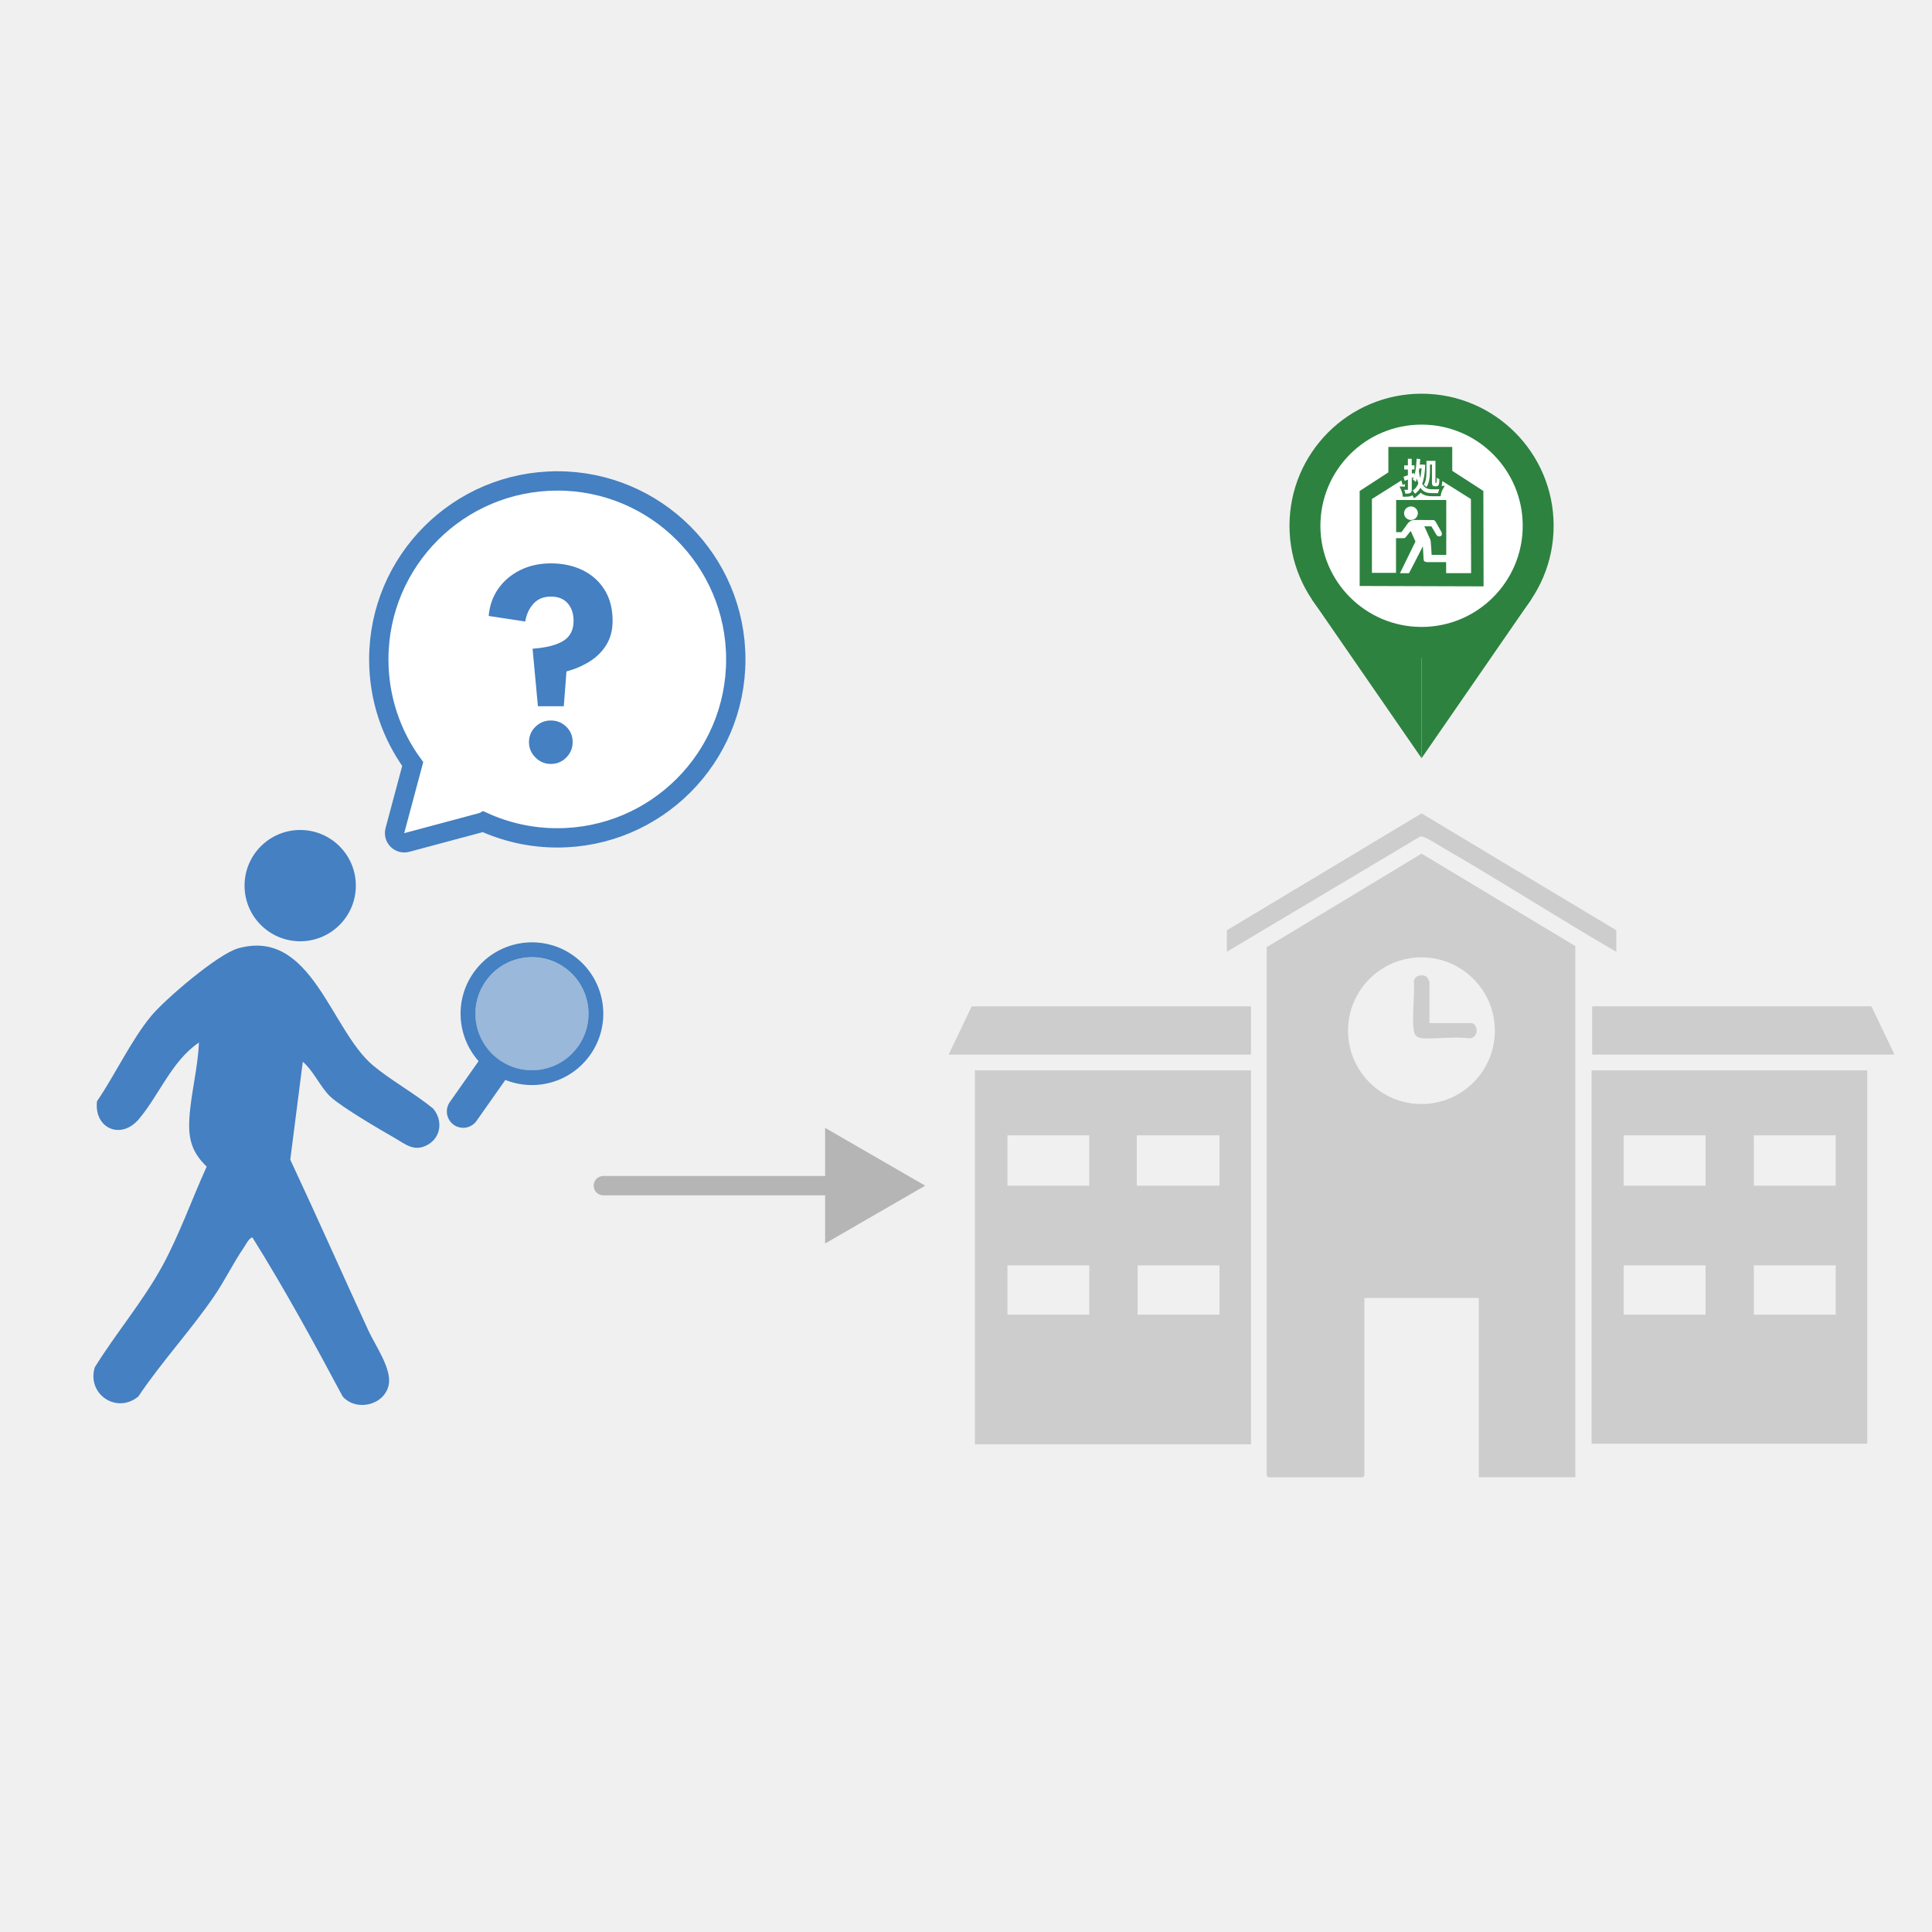
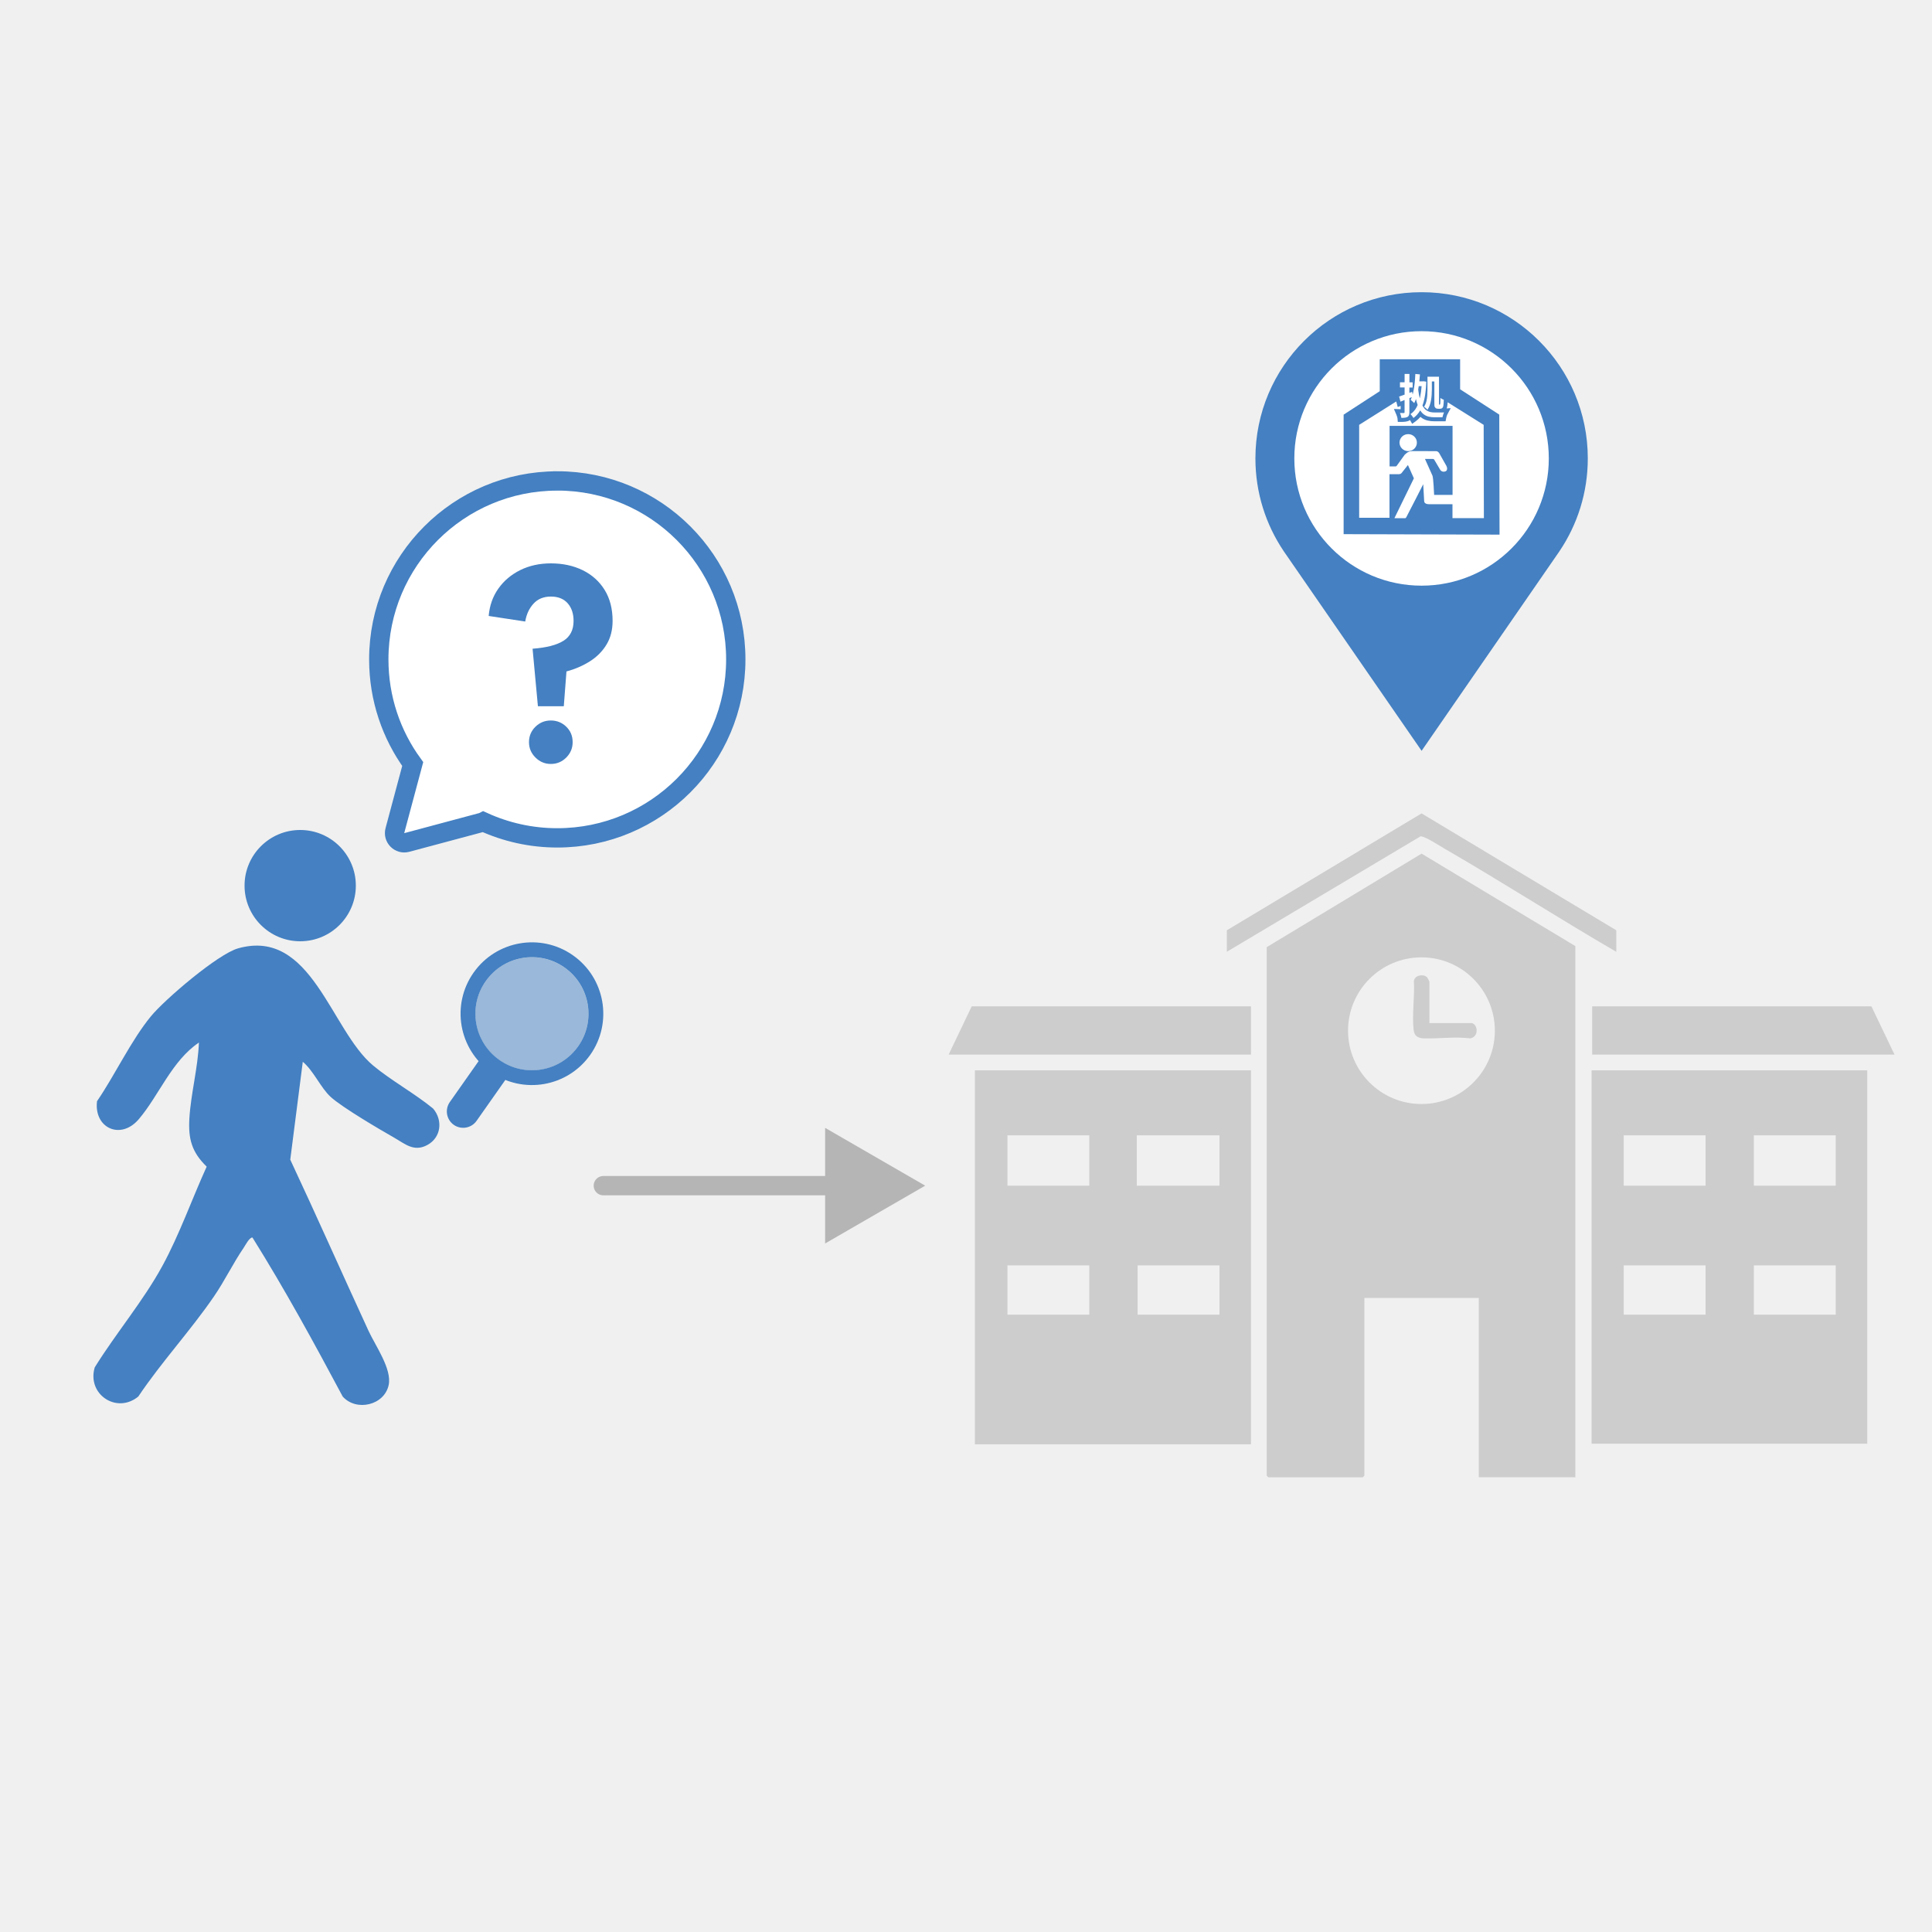
<svg xmlns="http://www.w3.org/2000/svg" id="top" viewBox="0 0 500 500">
  <defs>
    <style>
-       .cls-1, .cls-2 {
+       .cls-1 {
        fill: #4480c2;
      }

-       .cls-3 {
+       .cls-2, .cls-3 {
+         fill: #4480c2;
+       }
+ 
+       .cls-4 {
        fill-rule: evenodd;
      }

-       .cls-3, .cls-4, .cls-5 {
+       .cls-4, .cls-5, .cls-6 {
        fill: #fff;
-       }
- 
-       .cls-6 {
-         fill: #b5b5b5;
      }

      .cls-7 {
        fill: #b5b5b5;
      }

      .cls-8 {
+         fill: #b5b5b5;
+       }
+ 
+       .cls-9 {
        fill: none;
        stroke: #b5b5b5;
        stroke-linecap: round;
        stroke-linejoin: round;
      }

-       .cls-8, .cls-5 {
+       .cls-9, .cls-6 {
        stroke-width: 5px;
      }

-       .cls-9 {
-         fill: #2d823f;
-       }
- 
-       .cls-2 {
+       .cls-3 {
        opacity: .5;
      }

      .cls-10 {
        opacity: .6;
      }

-       .cls-5 {
+       .cls-6 {
        stroke: #4480c2;
        stroke-miterlimit: 10;
      }
    </style>
  </defs>
-   <path class="cls-4" d="M475.1,137.11l.25-.52.31-.72c-.19.42-.38.84-.56,1.25Z" />
-   <g>
-     <g>
-       <circle class="cls-9" cx="367.9" cy="136.07" r="34.18" />
-       <polygon class="cls-9" points="367.9 136.07 367.9 196.22 339.53 155.13 367.9 136.07" />
-       <polygon class="cls-9" points="367.9 136.07 367.9 196.22 396.28 155.13 367.9 136.07" />
-       <circle class="cls-4" cx="367.9" cy="136.07" r="26.18" />
-     </g>
-     <g>
-       <path class="cls-9" d="M375.84,115.66v6.19l8.05,5.21.06,24.69-32.07-.1v-24.58s7.43-4.83,7.43-4.83v-6.58h16.54Z" />
-       <path class="cls-3" d="M363.01,125.5l.59-.24v.68s-.08,0-.12,0l-1.27-.05.51,1.17c.05.11.1.25.15.42.05.16.07.27.08.34l.07.73h.73c.31,0,.6-.02.86-.05h0s0,0,0,0c0,0,.01,0,.02,0h0c.28-.04.55-.11.8-.27h0s0,0,0,0c0,0,0,0,0,0h0s.06-.04.09-.06h0s.45.78.45.78l.72-.53c.36-.26.69-.57.98-.91.05.05.11.09.16.13h0c.39.3.83.51,1.3.62.44.11.89.16,1.37.16h2.33l.13-.65c.02-.08.04-.17.07-.28.03-.1.06-.19.09-.29.04-.1.07-.16.09-.21l.69-1.28-.84.06c.05-.13.09-.26.11-.39h0c.03-.17.06-.37.08-.6h0c0-.1.01-.19.02-.28l7.4,4.65.05,19.19h0s-6.46,0-6.46,0v-2.86h-4.84c-.38,0-.99-.12-.99-.67,0,0-.18-3.41-.19-3.45-.03.05-2.51,4.96-3.45,6.73-.04.08-.12.26-.28.26,0,0-2.2,0-2.2,0l4.01-8.21-1.23-2.74-1.31,1.65c-.1.11-.26.23-.61.23h-1.88v8.97h-6.24v-19.11s7.63-4.81,7.63-4.81l.31,1.17ZM361.32,129.38v8.34h1.24c.08,0,.15-.03.21-.09l1.67-2.31c.61-.6,1.04-.75,1.65-.75l4.83.02c.26,0,.5.21.63.45.37.65,1.45,2.56,1.45,2.56.21.35.26.95-.13,1.13-.51.23-.95,0-1.13-.32l-1.22-2.07c-.05-.08-.14-.13-.24-.13h-1.66s0,0,0,0l1.54,3.43c.19.42.34,3.94.34,3.96h0s2.88,0,3.79,0v-14.2h-12.95Z" />
-       <path class="cls-4" d="M365.44,134.55c.97-.15,1.63-1.05,1.48-2.01-.16-.95-1.08-1.6-2.05-1.45-.97.15-1.63,1.05-1.48,2.01.16.95,1.08,1.6,2.05,1.45Z" />
-       <path class="cls-3" d="M365.39,120.42h.67v1.07h-.67v1.11c.19-.07.38-.14.57-.21l.12.54c.03-.12.07-.24.09-.37.13-.56.23-1.17.3-1.83.07-.65.12-1.32.15-2.01l.94.09c-.03.49-.08.96-.13,1.43h.67l.17-.02.58.08c-.04,1.33-.17,2.47-.37,3.43-.11.54-.25,1.04-.42,1.48.02.03.03.06.05.08.21.35.43.63.68.83.26.19.53.33.83.4.3.07.62.11.96.11h1.52c.18,0,.31-.01.4-.02-.04.08-.09.19-.13.31-.04.12-.08.24-.12.37-.03.12-.06.23-.08.33h-1.67c-.42,0-.82-.04-1.18-.13-.37-.09-.7-.25-1.01-.48-.26-.2-.5-.46-.71-.79-.37.63-.83,1.15-1.39,1.56-.07-.12-.17-.26-.29-.42-.12-.16-.23-.29-.34-.38.5-.31.91-.77,1.24-1.37.09-.16.17-.33.25-.5-.07-.2-.14-.43-.21-.66-.05-.18-.1-.38-.14-.58-.11.3-.22.59-.36.85-.05-.06-.12-.13-.21-.21-.09-.09-.18-.18-.28-.26-.09-.09-.17-.16-.24-.2.09-.17.17-.36.25-.56-.17.07-.34.14-.51.21v2.91c0,.25-.03.45-.09.6-.05.15-.15.27-.29.36-.13.08-.31.14-.52.16-.21.03-.46.05-.76.05-.01-.14-.05-.31-.11-.5-.06-.19-.12-.36-.18-.51.17,0,.33,0,.48,0h.32c.1,0,.15-.05.15-.16v-2.51c-.3.12-.58.23-.85.34l-.28-1.06c.32-.1.69-.23,1.12-.39v-1.48h-.95v-1.07h.95v-1.71h.99v1.71ZM367.32,121.22c-.03.24-.07.47-.11.69.08.7.19,1.31.32,1.82.03-.11.05-.23.08-.34.14-.66.24-1.38.3-2.17h-.59Z" />
-       <path class="cls-4" d="M371.49,119.26v5.57c0,.07,0,.12.01.13.01.03.04.05.07.05h.07s.07-.02.09-.05c.02-.04.04-.13.05-.29,0-.09.01-.23.02-.41,0-.19.01-.4.01-.64.08.08.19.15.32.22.13.06.26.12.38.16,0,.22,0,.46-.03.71-.02.24-.04.42-.07.53-.02.12-.05.21-.1.29-.04.07-.09.13-.15.18-.06.05-.13.09-.21.11-.08.02-.16.03-.24.03h-.39c-.1,0-.2-.02-.3-.05-.1-.04-.18-.1-.25-.17-.05-.06-.09-.12-.12-.19-.03-.07-.05-.18-.06-.32,0-.14,0-.34,0-.59v-4.3h-.52v1.73c0,.31-.01.64-.04,1.01-.02.36-.06.72-.13,1.1-.06.37-.15.72-.27,1.07-.12.34-.28.65-.47.92-.04-.06-.11-.13-.2-.21-.08-.08-.17-.16-.26-.24-.09-.08-.17-.13-.23-.16.22-.33.38-.7.47-1.1.1-.4.17-.81.19-1.22.03-.42.04-.8.04-1.16v-2.7h2.35Z" />
-     </g>
-   </g>
+   <path class="cls-5" d="M475.1,137.11l.25-.52.31-.72c-.19.42-.38.84-.56,1.25Z" />
  <g class="cls-10">
-     <path class="cls-7" d="M407.71,382.31h-25v-46.41h-29.61v46.01l-.41.41h-24.45l-.41-.41v-136.79l40.07-24.2,39.8,23.93v137.47ZM386.87,266.74c0-10.48-8.51-18.98-19-18.98s-19,8.5-19,18.98,8.51,18.98,19,18.98,19-8.5,19-18.98Z" />
-     <path class="cls-7" d="M323.75,277v96.78h-71.45v-96.78h71.45ZM281.91,293.82h-21.19v13.03h21.19v-13.03ZM294.2,293.82v13.03h21.4v-13.03h-21.4ZM281.91,327.48h-21.19v12.76h21.19v-12.76ZM315.6,327.48h-21.19v12.76h21.19v-12.76Z" />
-     <path class="cls-7" d="M411.9,277h71.34v96.62h-71.34v-96.62ZM441.4,293.82h-21.19v13.03h21.19v-13.03ZM475.09,293.82h-21.19v13.03h21.19v-13.03ZM441.4,327.48h-21.19v12.76h21.19v-12.76ZM475.09,327.48h-21.19v12.76h21.19v-12.76Z" />
-     <polygon class="cls-7" points="323.75 260.44 323.75 272.93 245.51 272.93 251.48 260.44 323.75 260.44" />
-     <polygon class="cls-7" points="484.32 260.44 490.3 272.93 412.05 272.93 412.05 260.44 484.32 260.44" />
-     <path class="cls-7" d="M418.3,246.33c-14.91-8.66-29.45-18.02-44.37-26.65-1.25-.72-5.19-3.3-6.3-3.24l-50.13,29.88v-5.56l50.4-30.25,50.4,30.25v5.56Z" />
-     <path class="cls-7" d="M380.94,264.78c1.55.44,1.82,3.5-.4,3.95-3.91-.48-7.89.08-11.8.01-1.58-.03-2.68-.42-2.89-2.19-.46-3.89.31-8.72.06-12.7.28-1.51,2.42-1.86,3.41-.94.05.04.61,1.09.61,1.15v10.72h11Z" />
+     <path class="cls-8" d="M407.71,382.31h-25v-46.41h-29.61v46.01l-.41.41h-24.45l-.41-.41v-136.79l40.07-24.2,39.8,23.93v137.47ZM386.87,266.74c0-10.48-8.51-18.98-19-18.98s-19,8.5-19,18.98,8.51,18.98,19,18.98,19-8.5,19-18.98Z" />
+     <path class="cls-8" d="M323.75,277v96.78h-71.45v-96.78h71.45ZM281.91,293.82h-21.19v13.03h21.19v-13.03ZM294.2,293.82v13.03h21.4v-13.03h-21.4ZM281.91,327.48h-21.19v12.76h21.19v-12.76ZM315.6,327.48h-21.19v12.76h21.19v-12.76Z" />
+     <path class="cls-8" d="M411.9,277h71.34v96.62h-71.34v-96.62ZM441.4,293.82h-21.19v13.03h21.19v-13.03ZM475.09,293.82h-21.19v13.03h21.19v-13.03ZM441.4,327.48h-21.19v12.76h21.19v-12.76ZM475.09,327.48h-21.19v12.76h21.19v-12.76Z" />
+     <polygon class="cls-8" points="323.75 260.44 323.75 272.93 245.51 272.93 251.48 260.44 323.75 260.44" />
+     <polygon class="cls-8" points="484.32 260.44 490.3 272.93 412.05 272.93 412.05 260.44 484.32 260.44" />
+     <path class="cls-8" d="M418.3,246.33c-14.91-8.66-29.45-18.02-44.37-26.65-1.25-.72-5.19-3.3-6.3-3.24l-50.13,29.88v-5.56l50.4-30.25,50.4,30.25v5.56Z" />
+     <path class="cls-8" d="M380.94,264.78c1.55.44,1.82,3.5-.4,3.95-3.91-.48-7.89.08-11.8.01-1.58-.03-2.68-.42-2.89-2.19-.46-3.89.31-8.72.06-12.7.28-1.51,2.42-1.86,3.41-.94.05.04.61,1.09.61,1.15v10.72h11Z" />
  </g>
  <g>
-     <path class="cls-1" d="M112.12,286.93c2.56,3.05,2.04,7.54-1.63,9.45-3.41,1.78-5.66-.34-8.53-1.98-3.88-2.21-13.39-7.8-16.37-10.51-2.63-2.4-4.4-6.74-7.23-9.1l-3.24,25.33c6.89,14.7,13.45,29.55,20.25,44.29,1.79,3.88,6.09,9.89,5.22,14.02-1.1,5.25-8.36,6.96-11.9,2.99-7.43-13.92-14.99-27.78-23.36-41.16-.82,0-1.8,1.98-2.28,2.68-2.73,4-4.95,8.61-7.68,12.58-6.09,8.89-13.56,16.93-19.58,25.9-5.6,4.61-13.35-.6-11.27-7.55,5.49-8.86,12.54-17.14,17.53-26.3,4.39-8.06,7.63-17.28,11.44-25.65-3.86-3.74-4.79-7.17-4.48-12.46.38-6.41,2.23-13.16,2.47-19.65-7.05,4.77-10.26,13.57-15.54,19.81-4.68,5.53-11.67,2.34-10.83-4.63,4.65-6.78,8.81-15.74,13.97-22,3.64-4.41,17.31-16.09,22.55-17.56,19.02-5.35,23.93,21.17,34.95,30.34,4.69,3.9,10.76,7.22,15.53,11.14Z" />
-     <circle class="cls-1" cx="77.69" cy="229.2" r="14.4" />
+     <path class="cls-2" d="M112.12,286.93c2.56,3.05,2.04,7.54-1.63,9.45-3.41,1.78-5.66-.34-8.53-1.98-3.88-2.21-13.39-7.8-16.37-10.51-2.63-2.4-4.4-6.74-7.23-9.1l-3.24,25.33c6.89,14.7,13.45,29.55,20.25,44.29,1.79,3.88,6.09,9.89,5.22,14.02-1.1,5.25-8.36,6.96-11.9,2.99-7.43-13.92-14.99-27.78-23.36-41.16-.82,0-1.8,1.98-2.28,2.68-2.73,4-4.95,8.61-7.68,12.58-6.09,8.89-13.56,16.93-19.58,25.9-5.6,4.61-13.35-.6-11.27-7.55,5.49-8.86,12.54-17.14,17.53-26.3,4.39-8.06,7.63-17.28,11.44-25.65-3.86-3.74-4.79-7.17-4.48-12.46.38-6.41,2.23-13.16,2.47-19.65-7.05,4.77-10.26,13.57-15.54,19.81-4.68,5.53-11.67,2.34-10.83-4.63,4.65-6.78,8.81-15.74,13.97-22,3.64-4.41,17.31-16.09,22.55-17.56,19.02-5.35,23.93,21.17,34.95,30.34,4.69,3.9,10.76,7.22,15.53,11.14Z" />
+     <circle class="cls-2" cx="77.69" cy="229.2" r="14.4" />
  </g>
  <g>
-     <path class="cls-1" d="M148.29,247.24c-8.34-5.87-19.86-3.86-25.73,4.48-5.87,8.34-3.86,19.86,4.48,25.73,8.34,5.87,19.86,3.86,25.73-4.48,5.87-8.34,3.86-19.86-4.48-25.73ZM129.25,274.32c-6.61-4.65-8.2-13.78-3.55-20.39,4.65-6.61,13.78-8.2,20.39-3.55,6.61,4.65,8.2,13.78,3.55,20.39-4.65,6.61-13.78,8.2-20.39,3.55Z" />
-     <circle class="cls-2" cx="137.67" cy="262.35" r="14.64" transform="translate(-92.1 75.31) rotate(-23.16)" />
-     <path class="cls-1" d="M118.6,274.09h8.46v14.49c0,2.33-1.9,4.23-4.23,4.23h0c-2.33,0-4.23-1.9-4.23-4.23v-14.49h0Z" transform="translate(185.42 -19.06) rotate(35.12)" />
+     <path class="cls-2" d="M148.29,247.24c-8.34-5.87-19.86-3.86-25.73,4.48-5.87,8.34-3.86,19.86,4.48,25.73s19.86,3.86,25.73-4.48c5.87-8.34,3.86-19.86-4.48-25.73ZM129.25,274.32c-6.61-4.65-8.2-13.78-3.55-20.39,4.65-6.61,13.78-8.2,20.39-3.55,6.61,4.65,8.2,13.78,3.55,20.39-4.65,6.61-13.78,8.2-20.39,3.55Z" />
+     <circle class="cls-3" cx="137.67" cy="262.35" r="14.64" transform="translate(-92.1 75.31) rotate(-23.16)" />
+     <path class="cls-2" d="M118.6,274.09h8.46v14.49c0,2.33-1.9,4.23-4.23,4.23h0c-2.33,0-4.23-1.9-4.23-4.23v-14.49h0Z" transform="translate(185.42 -19.06) rotate(35.12)" />
  </g>
-   <path class="cls-5" d="M144.22,124.47c-25.51,0-46.19,20.68-46.19,46.19,0,10.12,3.26,19.47,8.78,27.07l-4.61,17.22c-.5,1.87,1.21,3.58,3.08,3.08l19.34-5.18c.16-.04.31-.1.45-.17,5.84,2.66,12.32,4.16,19.16,4.16,25.51,0,46.19-20.68,46.19-46.19s-20.68-46.19-46.19-46.19Z" />
-   <path class="cls-1" d="M139.21,182.77l-1.38-14.88c3.58-.27,6.24-.95,7.99-2.05,1.75-1.1,2.62-2.82,2.62-5.16,0-1.88-.51-3.4-1.53-4.56-1.02-1.15-2.47-1.73-4.35-1.73s-3.38.62-4.5,1.85c-1.12,1.23-1.83,2.77-2.13,4.61l-9.46-1.44c.23-2.69,1.07-5.06,2.51-7.09,1.44-2.04,3.34-3.63,5.68-4.79,2.34-1.15,4.98-1.73,7.9-1.73,3.11,0,5.87.6,8.28,1.79,2.4,1.19,4.29,2.89,5.65,5.1,1.37,2.21,2.05,4.87,2.05,7.99,0,2.35-.52,4.38-1.56,6.11-1.04,1.73-2.46,3.17-4.27,4.33-1.81,1.15-3.85,2.04-6.11,2.65l-.69,9h-6.69ZM142.55,197.71c-1.54,0-2.87-.56-3.98-1.67-1.12-1.12-1.67-2.44-1.67-3.98s.56-2.9,1.67-3.98c1.12-1.08,2.44-1.62,3.98-1.62s2.91.54,4.01,1.62c1.1,1.08,1.64,2.4,1.64,3.98s-.55,2.86-1.64,3.98c-1.1,1.11-2.43,1.67-4.01,1.67Z" />
+   <path class="cls-6" d="M144.22,124.47c-25.51,0-46.19,20.68-46.19,46.19,0,10.12,3.26,19.47,8.78,27.07l-4.61,17.22c-.5,1.87,1.21,3.58,3.08,3.08l19.34-5.18c.16-.04.31-.1.45-.17,5.84,2.66,12.32,4.16,19.16,4.16,25.51,0,46.19-20.68,46.19-46.19s-20.68-46.19-46.19-46.19Z" />
+   <path class="cls-2" d="M139.21,182.77l-1.38-14.88c3.58-.27,6.24-.95,7.99-2.05,1.75-1.1,2.62-2.82,2.62-5.16,0-1.88-.51-3.4-1.53-4.56-1.02-1.15-2.47-1.73-4.35-1.73s-3.38.62-4.5,1.85c-1.12,1.23-1.83,2.77-2.13,4.61l-9.46-1.44c.23-2.69,1.07-5.06,2.51-7.09,1.44-2.04,3.34-3.63,5.68-4.79,2.35-1.15,4.98-1.73,7.9-1.73,3.11,0,5.87.6,8.28,1.79,2.4,1.19,4.29,2.89,5.65,5.1,1.36,2.21,2.05,4.87,2.05,7.99,0,2.35-.52,4.38-1.56,6.11-1.04,1.73-2.46,3.17-4.27,4.33-1.81,1.15-3.85,2.04-6.11,2.65l-.69,9h-6.69ZM142.55,197.71c-1.54,0-2.87-.56-3.98-1.67-1.12-1.12-1.67-2.44-1.67-3.98s.56-2.9,1.67-3.98c1.11-1.08,2.44-1.62,3.98-1.62s2.91.54,4.01,1.62c1.1,1.08,1.64,2.4,1.64,3.98s-.55,2.86-1.64,3.98c-1.1,1.11-2.43,1.67-4.01,1.67Z" />
  <g>
-     <line class="cls-8" x1="156.14" y1="306.85" x2="217.91" y2="306.85" />
-     <polygon class="cls-6" points="213.54 321.81 239.44 306.85 213.54 291.89 213.54 321.81" />
+     <line class="cls-9" x1="156.14" y1="306.85" x2="217.91" y2="306.85" />
+     <polygon class="cls-7" points="213.54 321.81 239.44 306.85 213.54 291.89 213.54 321.81" />
+   </g>
+   <path class="cls-1" d="M403.61,142.62h0c4.61-6.85,7.31-15.1,7.31-23.99,0-23.75-19.26-43.01-43.01-43.01s-43.01,19.26-43.01,43.01c0,8.88,2.69,17.13,7.31,23.99h0s0,.01,0,.01c.04.06.08.12.12.17l35.58,51.51,35.58-51.51c.04-.06.08-.11.12-.17h0Z" />
+   <circle class="cls-5" cx="367.9" cy="118.64" r="32.93" />
+   <g>
+     <path class="cls-1" d="M377.88,92.96v7.79l10.13,6.55.07,31.06-40.35-.12v-30.93s9.35-6.07,9.35-6.07v-8.27h20.81Z" />
+     <path class="cls-4" d="M361.75,105.34l.74-.3v.86s-.1,0-.15,0l-1.6-.06.64,1.47c.06.14.12.32.19.53.06.2.09.34.1.43l.08.92h.92c.4,0,.76-.02,1.08-.07h0s0,0,.01,0c0,0,.02,0,.02,0h0c.35-.05.7-.14,1.01-.33h0s0,0,0,0c0,0,0,0,0,0h0s.08-.05.12-.08h0s.56.98.56.98l.91-.66c.46-.33.86-.72,1.23-1.15.07.06.13.11.2.17h0c.49.38,1.04.64,1.64.78.55.13,1.13.2,1.73.2h2.93l.16-.81c.02-.1.05-.21.08-.35.03-.12.07-.24.12-.37.05-.12.08-.21.11-.26l.87-1.61-1.06.07c.07-.16.11-.33.14-.49h0c.04-.21.07-.47.1-.75h0c0-.12.01-.24.02-.35l9.32,5.84.06,24.14h0s-8.13,0-8.13,0v-3.6h-6.09c-.48,0-1.24-.15-1.24-.84,0,0-.23-4.3-.24-4.34-.03.07-3.16,6.23-4.34,8.47-.06.11-.15.33-.35.33,0,0-2.76,0-2.77,0l5.04-10.32-1.54-3.44-1.65,2.08c-.13.14-.32.29-.76.29h-2.36v11.28h-7.85v-24.05s9.6-6.05,9.6-6.05l.39,1.47ZM359.62,110.22v10.49h1.56c.1,0,.19-.04.26-.12l2.1-2.91c.77-.76,1.31-.94,2.07-.94l6.08.02c.33,0,.63.26.8.56.47.82,1.82,3.22,1.82,3.22.26.45.33,1.2-.17,1.42-.64.29-1.2-.01-1.43-.4l-1.54-2.61c-.06-.1-.18-.17-.3-.17h-2.08s0,.01,0,.01l1.93,4.31c.24.52.43,4.95.43,4.98h0s3.62,0,4.77,0v-17.87h-16.3Z" />
+     <path class="cls-5" d="M364.8,116.72c1.23-.19,2.06-1.32,1.86-2.52-.2-1.2-1.35-2.01-2.58-1.82-1.23.19-2.06,1.32-1.86,2.52.2,1.2,1.35,2.01,2.58,1.82Z" />
+     <path class="cls-4" d="M364.74,98.95h.85v1.34h-.85v1.39c.24-.09.48-.18.71-.27l.15.67c.04-.15.08-.31.12-.47.16-.71.29-1.48.38-2.3.09-.82.15-1.67.19-2.53l1.19.11c-.04.61-.1,1.21-.16,1.8h.85l.22-.02.73.1c-.06,1.67-.21,3.11-.46,4.32-.14.68-.32,1.31-.53,1.87.02.04.04.07.06.11.26.44.54.79.86,1.04.32.24.67.41,1.04.51.38.09.78.13,1.21.13h1.91c.23,0,.4-.02.51-.02-.06.1-.11.23-.17.39-.06.15-.1.31-.14.46-.04.15-.07.29-.1.41h-2.11c-.53,0-1.03-.06-1.49-.17-.46-.11-.88-.32-1.27-.61-.33-.25-.62-.58-.9-1-.46.8-1.04,1.45-1.74,1.96-.09-.15-.21-.33-.36-.53-.15-.2-.29-.36-.42-.47.63-.4,1.15-.97,1.56-1.72.11-.2.21-.41.31-.63-.09-.26-.18-.54-.26-.83-.06-.23-.12-.47-.18-.73-.13.38-.28.74-.45,1.07-.06-.07-.15-.16-.27-.27-.11-.11-.23-.22-.35-.33-.11-.11-.21-.2-.3-.25.11-.22.22-.46.31-.71-.21.09-.42.18-.64.26v3.66c0,.31-.04.56-.11.75-.06.19-.19.34-.36.45-.17.1-.39.17-.65.2-.26.04-.58.06-.96.06-.02-.18-.06-.39-.13-.63-.07-.24-.15-.46-.23-.64.22,0,.42.01.6.01h.4c.13,0,.19-.07.19-.21v-3.16c-.37.15-.73.29-1.06.43l-.35-1.33c.4-.13.87-.29,1.42-.49v-1.86h-1.2v-1.34h1.2v-2.15h1.25v2.15ZM367.16,99.95c-.04.3-.08.59-.13.87.11.88.24,1.65.41,2.29.03-.14.07-.29.1-.43.18-.83.3-1.74.37-2.74h-.74Z" />
+     <path class="cls-5" d="M372.41,97.48v7.01c0,.09,0,.15.01.17.02.04.04.06.08.06h.08s.08-.02.11-.06c.02-.05.04-.17.06-.36,0-.11.02-.29.02-.52,0-.23.01-.5.01-.81.1.1.24.19.4.28.17.08.33.15.47.21,0,.28-.01.58-.04.9-.02.31-.05.53-.08.67-.02.14-.06.27-.12.36-.05.09-.11.17-.19.23-.07.06-.16.11-.27.13-.1.02-.2.04-.3.04h-.5c-.12,0-.25-.02-.38-.06-.12-.05-.23-.12-.32-.22-.06-.07-.12-.15-.16-.24-.03-.09-.06-.22-.07-.4,0-.18-.01-.42-.01-.74v-5.41h-.65v2.18c0,.39-.02.81-.05,1.27-.02.45-.08.91-.16,1.38-.07.46-.19.91-.34,1.34-.15.43-.35.81-.59,1.16-.06-.07-.14-.16-.25-.27-.1-.1-.21-.21-.33-.3-.11-.1-.21-.17-.29-.21.27-.42.47-.88.59-1.38.13-.51.21-1.02.24-1.54.03-.52.05-1.01.05-1.46v-3.4h2.95Z" />
  </g>
</svg>
